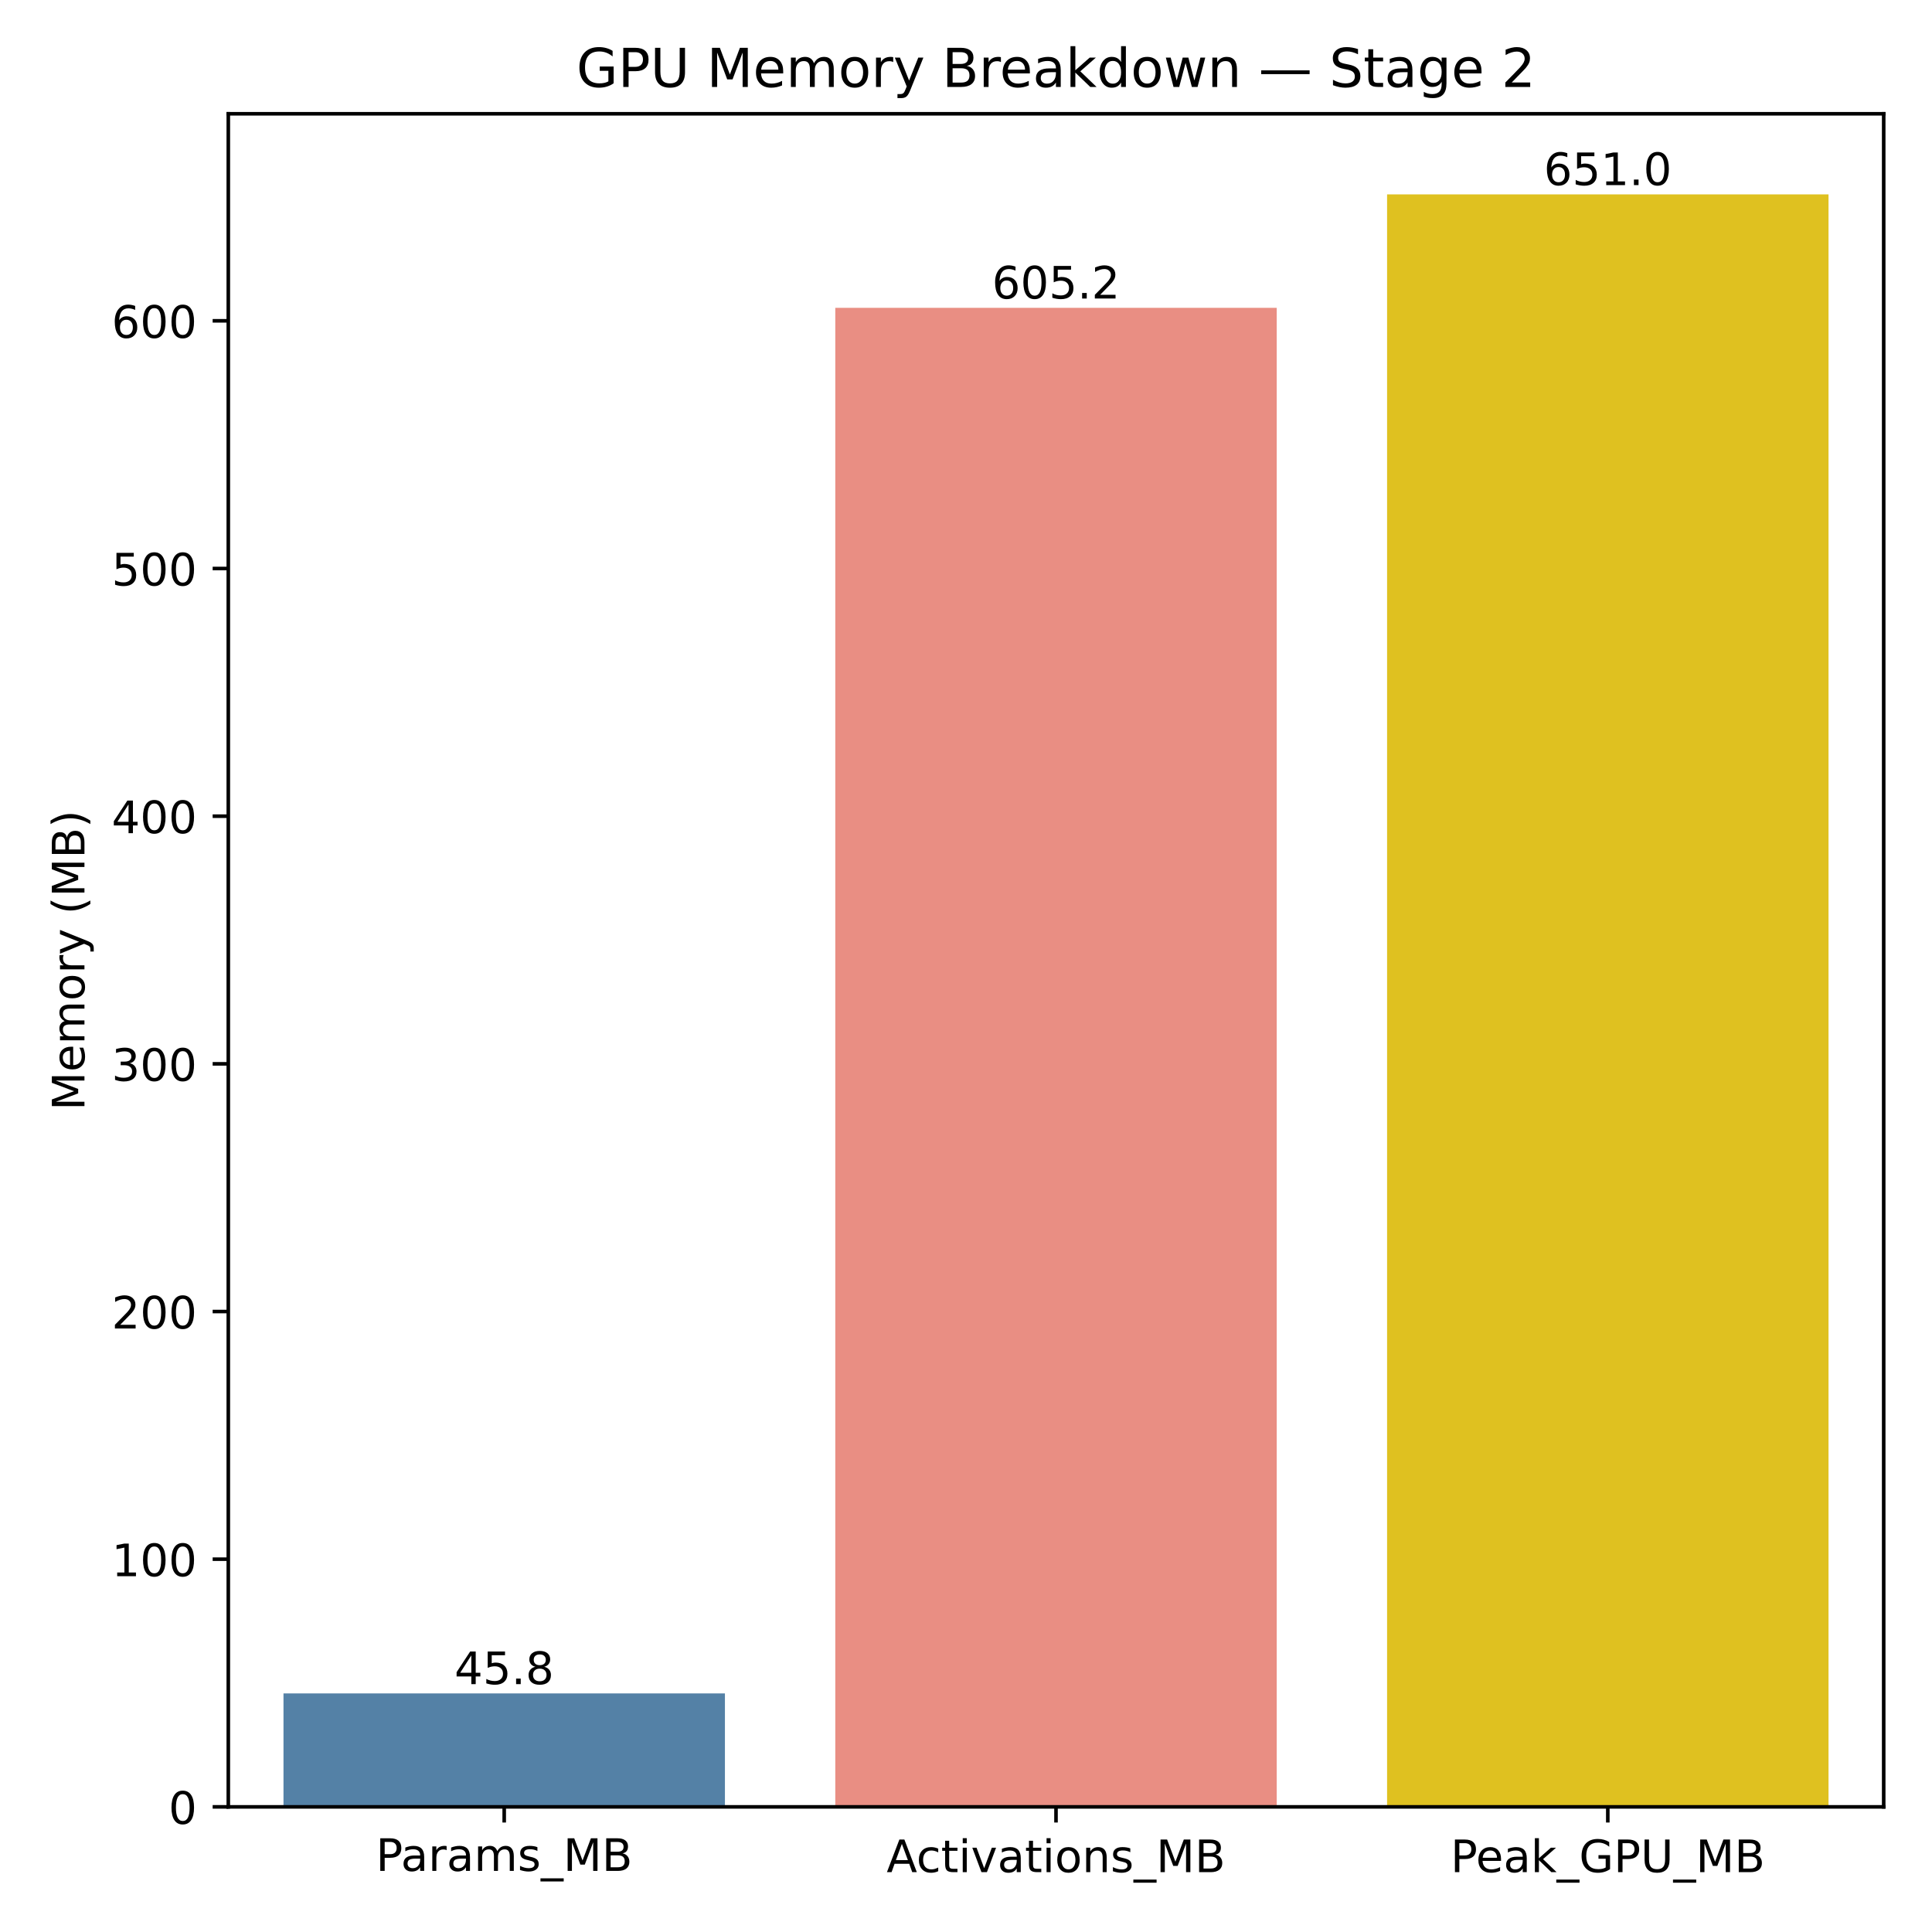
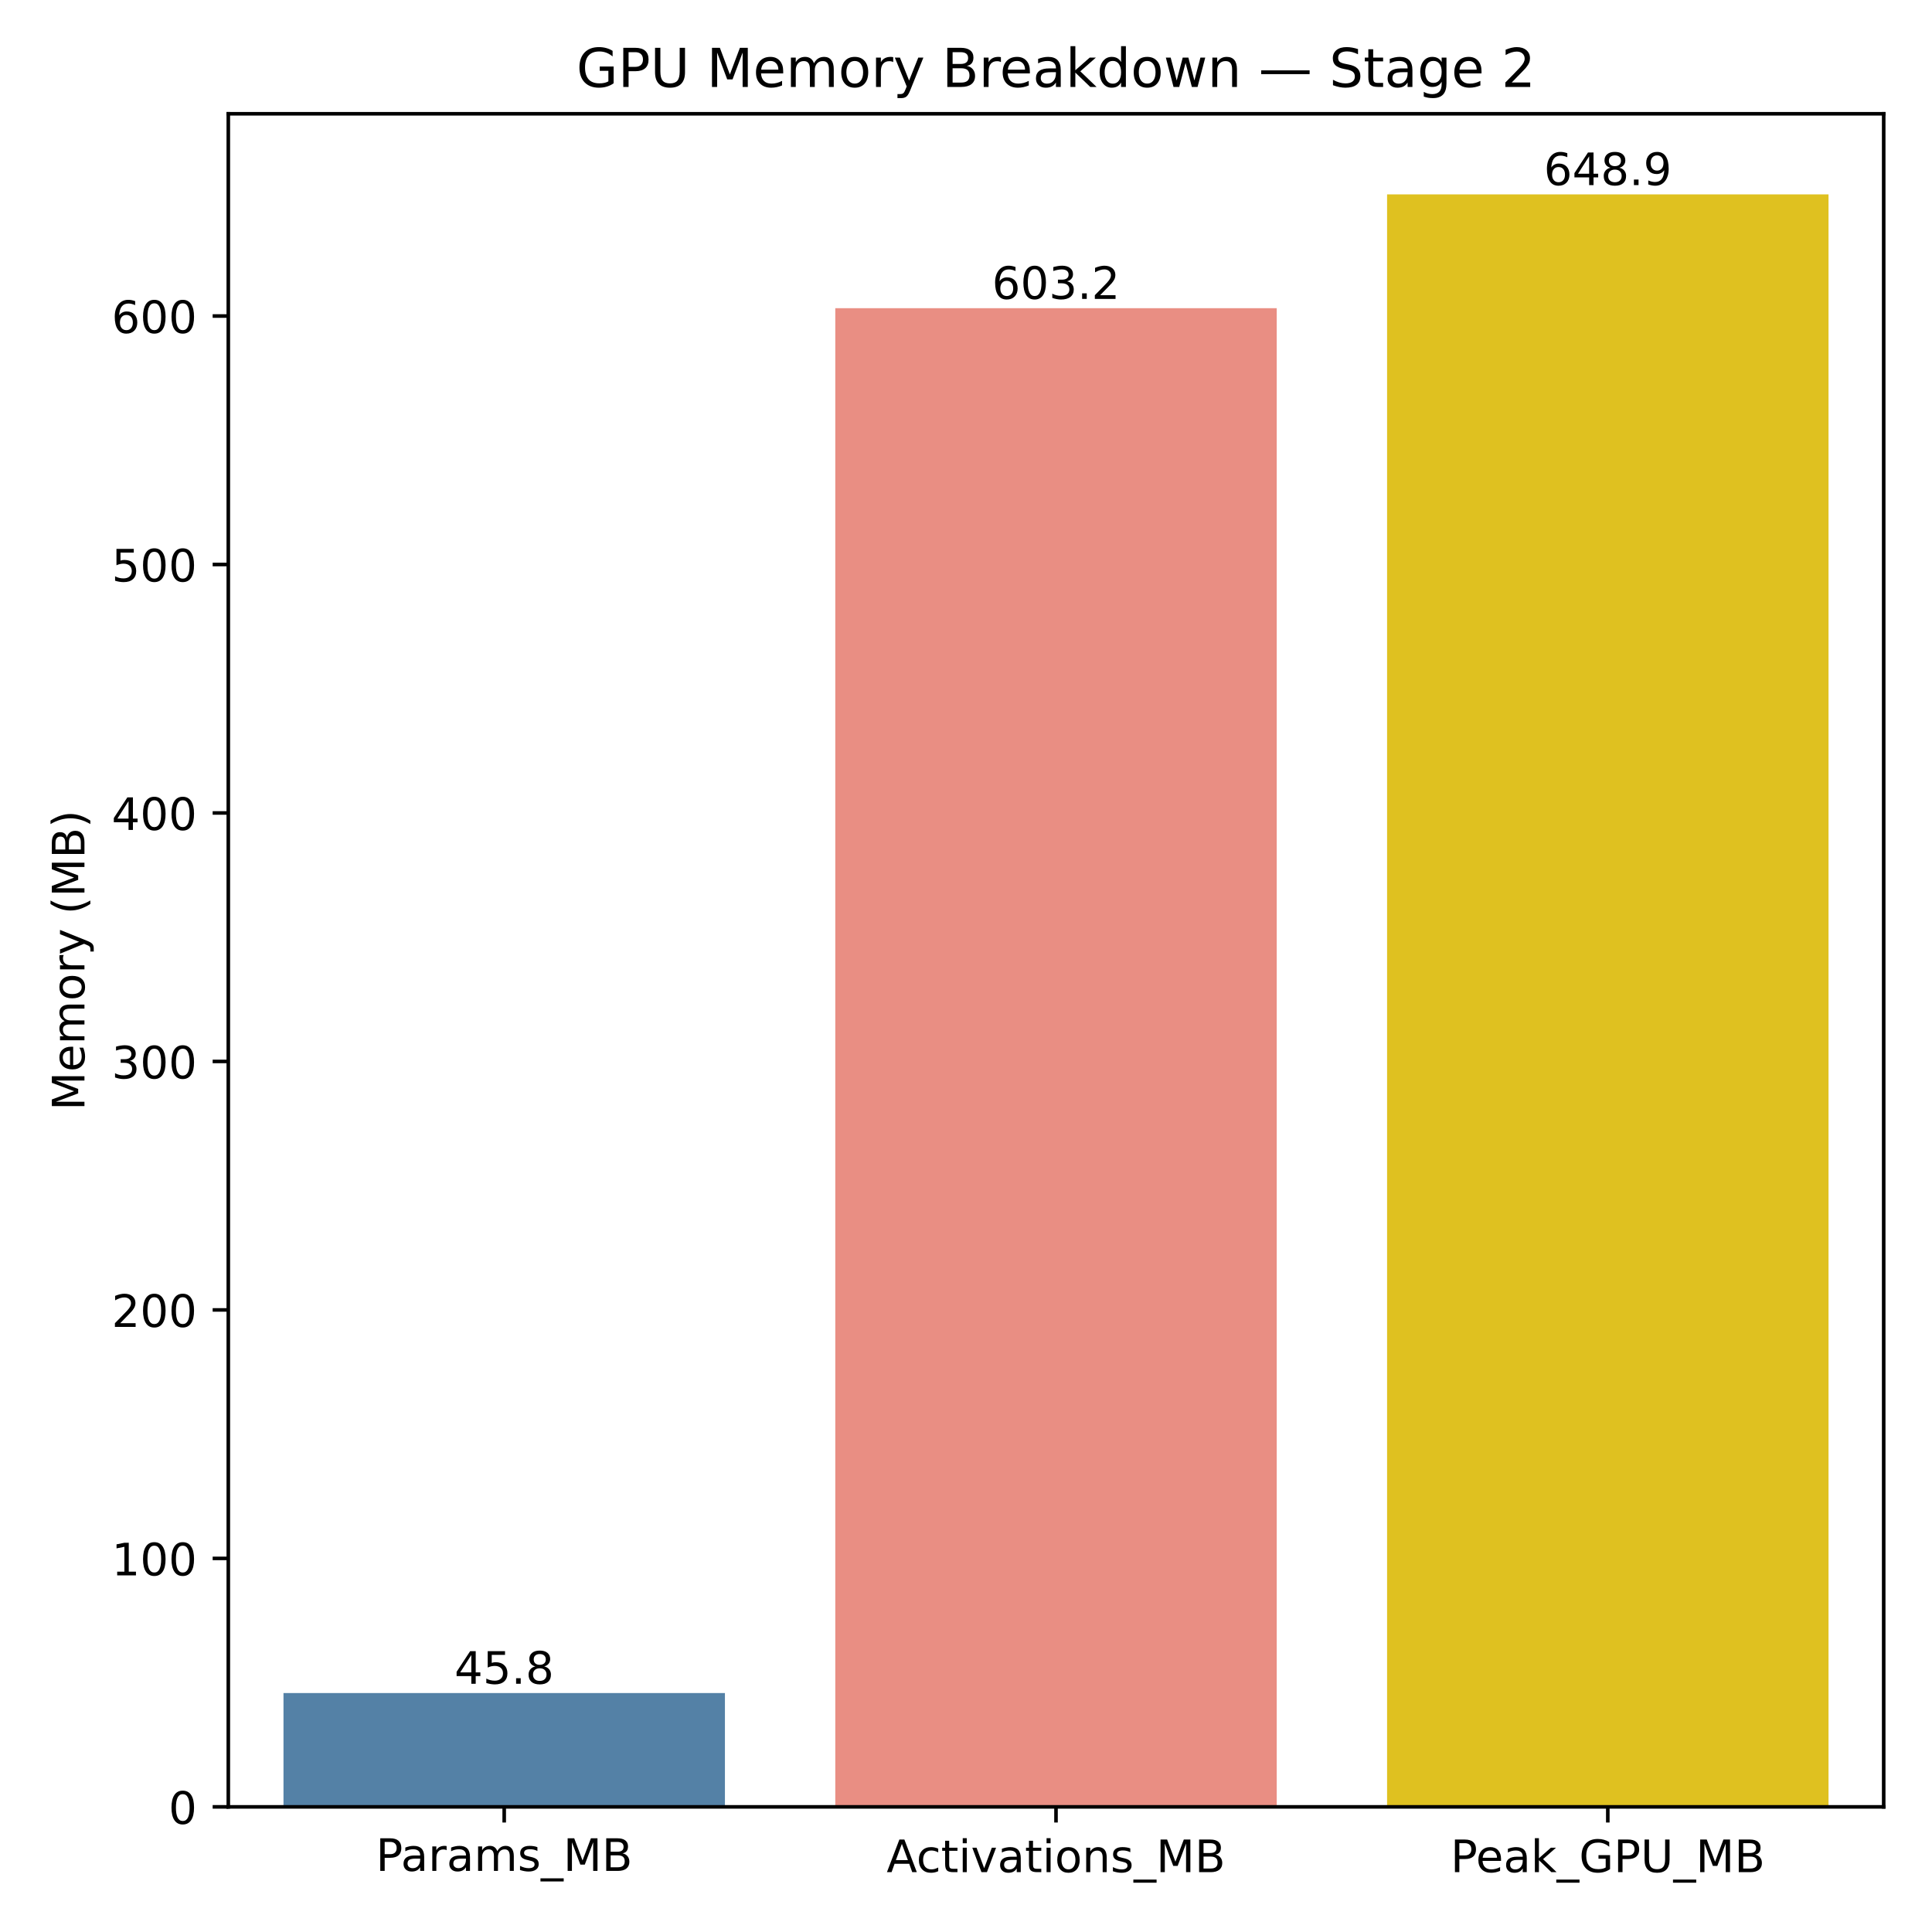
<svg xmlns="http://www.w3.org/2000/svg" xmlns:xlink="http://www.w3.org/1999/xlink" width="432pt" height="432pt" viewBox="0 0 432 432" version="1.1">
  <defs>
    <style type="text/css">*{stroke-linejoin: round; stroke-linecap: butt}</style>
  </defs>
  <g id="figure_1">
    <g id="patch_1">
      <path d="M 0 432  L 432 432  L 432 0  L 0 0  z " style="fill: #ffffff" />
    </g>
    <g id="axes_1">
      <g id="patch_2">
        <path d="M 51.05 404.019  L 421.2 404.019  L 421.2 25.44  L 51.05 25.44  z " style="fill: #ffffff" />
      </g>
      <g id="patch_3">
-         <path d="M 63.388 404.019  L 162.095 404.019  L 162.095 378.655  L 63.388 378.655  z " clip-path="url(#pc9f9c67712)" style="fill: #5481a6" />
+         <path d="M 63.388 404.019  L 162.095 404.019  L 162.095 378.573  L 63.388 378.573  z " clip-path="url(#p7410335907)" style="fill: #5481a6" />
      </g>
      <g id="patch_4">
-         <path d="M 186.772 404.019  L 285.478 404.019  L 285.478 68.831  L 186.772 68.831  z " clip-path="url(#pc9f9c67712)" style="fill: #e98e83" />
+         <path d="M 186.772 404.019  L 285.478 404.019  L 285.478 68.913  L 186.772 68.913  z " clip-path="url(#p7410335907)" style="fill: #e98e83" />
      </g>
      <g id="patch_5">
-         <path d="M 310.155 404.019  L 408.862 404.019  L 408.862 43.468  L 310.155 43.468  z " clip-path="url(#pc9f9c67712)" style="fill: #dfc120" />
+         <path d="M 310.155 404.019  L 408.862 404.019  L 408.862 43.468  L 310.155 43.468  z " clip-path="url(#p7410335907)" style="fill: #dfc120" />
      </g>
      <g id="matplotlib.axis_1">
        <g id="xtick_1">
          <g id="line2d_1">
            <defs>
-               <path id="m70bfaee4b7" d="M 0 0  L 0 3.5  " style="stroke: #000000; stroke-width: 0.8" />
+               <path id="md3dfa73ebb" d="M 0 0  L 0 3.5  " style="stroke: #000000; stroke-width: 0.8" />
            </defs>
            <g>
-               <use xlink:href="#m70bfaee4b7" x="112.742" y="404.019" style="stroke: #000000; stroke-width: 0.8" />
+               <use xlink:href="#md3dfa73ebb" x="112.742" y="404.019" style="stroke: #000000; stroke-width: 0.8" />
            </g>
          </g>
          <g id="text_1">
            <g transform="translate(84.0487 418.3391) scale(0.1 -0.1)">
              <defs>
                <path id="DejaVuSans-50" d="M 1259 4147  L 1259 2394  L 2053 2394  Q 2494 2394 2734 2622  Q 2975 2850 2975 3272  Q 2975 3691 2734 3919  Q 2494 4147 2053 4147  L 1259 4147  z M 628 4666  L 2053 4666  Q 2838 4666 3239 4311  Q 3641 3956 3641 3272  Q 3641 2581 3239 2228  Q 2838 1875 2053 1875  L 1259 1875  L 1259 0  L 628 0  L 628 4666  z " transform="scale(0.015625)" />
                <path id="DejaVuSans-61" d="M 2194 1759  Q 1497 1759 1228 1600  Q 959 1441 959 1056  Q 959 750 1161 570  Q 1363 391 1709 391  Q 2188 391 2477 730  Q 2766 1069 2766 1631  L 2766 1759  L 2194 1759  z M 3341 1997  L 3341 0  L 2766 0  L 2766 531  Q 2569 213 2275 61  Q 1981 -91 1556 -91  Q 1019 -91 701 211  Q 384 513 384 1019  Q 384 1609 779 1909  Q 1175 2209 1959 2209  L 2766 2209  L 2766 2266  Q 2766 2663 2505 2880  Q 2244 3097 1772 3097  Q 1472 3097 1187 3025  Q 903 2953 641 2809  L 641 3341  Q 956 3463 1253 3523  Q 1550 3584 1831 3584  Q 2591 3584 2966 3190  Q 3341 2797 3341 1997  z " transform="scale(0.015625)" />
                <path id="DejaVuSans-72" d="M 2631 2963  Q 2534 3019 2420 3045  Q 2306 3072 2169 3072  Q 1681 3072 1420 2755  Q 1159 2438 1159 1844  L 1159 0  L 581 0  L 581 3500  L 1159 3500  L 1159 2956  Q 1341 3275 1631 3429  Q 1922 3584 2338 3584  Q 2397 3584 2469 3576  Q 2541 3569 2628 3553  L 2631 2963  z " transform="scale(0.015625)" />
                <path id="DejaVuSans-6d" d="M 3328 2828  Q 3544 3216 3844 3400  Q 4144 3584 4550 3584  Q 5097 3584 5394 3201  Q 5691 2819 5691 2113  L 5691 0  L 5113 0  L 5113 2094  Q 5113 2597 4934 2840  Q 4756 3084 4391 3084  Q 3944 3084 3684 2787  Q 3425 2491 3425 1978  L 3425 0  L 2847 0  L 2847 2094  Q 2847 2600 2669 2842  Q 2491 3084 2119 3084  Q 1678 3084 1418 2786  Q 1159 2488 1159 1978  L 1159 0  L 581 0  L 581 3500  L 1159 3500  L 1159 2956  Q 1356 3278 1631 3431  Q 1906 3584 2284 3584  Q 2666 3584 2933 3390  Q 3200 3197 3328 2828  z " transform="scale(0.015625)" />
                <path id="DejaVuSans-73" d="M 2834 3397  L 2834 2853  Q 2591 2978 2328 3040  Q 2066 3103 1784 3103  Q 1356 3103 1142 2972  Q 928 2841 928 2578  Q 928 2378 1081 2264  Q 1234 2150 1697 2047  L 1894 2003  Q 2506 1872 2764 1633  Q 3022 1394 3022 966  Q 3022 478 2636 193  Q 2250 -91 1575 -91  Q 1294 -91 989 -36  Q 684 19 347 128  L 347 722  Q 666 556 975 473  Q 1284 391 1588 391  Q 1994 391 2212 530  Q 2431 669 2431 922  Q 2431 1156 2273 1281  Q 2116 1406 1581 1522  L 1381 1569  Q 847 1681 609 1914  Q 372 2147 372 2553  Q 372 3047 722 3315  Q 1072 3584 1716 3584  Q 2034 3584 2315 3537  Q 2597 3491 2834 3397  z " transform="scale(0.015625)" />
                <path id="DejaVuSans-5f" d="M 3263 -1063  L 3263 -1509  L -63 -1509  L -63 -1063  L 3263 -1063  z " transform="scale(0.015625)" />
                <path id="DejaVuSans-4d" d="M 628 4666  L 1569 4666  L 2759 1491  L 3956 4666  L 4897 4666  L 4897 0  L 4281 0  L 4281 4097  L 3078 897  L 2444 897  L 1241 4097  L 1241 0  L 628 0  L 628 4666  z " transform="scale(0.015625)" />
                <path id="DejaVuSans-42" d="M 1259 2228  L 1259 519  L 2272 519  Q 2781 519 3026 730  Q 3272 941 3272 1375  Q 3272 1813 3026 2020  Q 2781 2228 2272 2228  L 1259 2228  z M 1259 4147  L 1259 2741  L 2194 2741  Q 2656 2741 2882 2914  Q 3109 3088 3109 3444  Q 3109 3797 2882 3972  Q 2656 4147 2194 4147  L 1259 4147  z M 628 4666  L 2241 4666  Q 2963 4666 3353 4366  Q 3744 4066 3744 3513  Q 3744 3084 3544 2831  Q 3344 2578 2956 2516  Q 3422 2416 3680 2098  Q 3938 1781 3938 1306  Q 3938 681 3513 340  Q 3088 0 2303 0  L 628 0  L 628 4666  z " transform="scale(0.015625)" />
              </defs>
              <use xlink:href="#DejaVuSans-50" />
              <use xlink:href="#DejaVuSans-61" transform="translate(55.80273 0)" />
              <use xlink:href="#DejaVuSans-72" transform="translate(117.082 0)" />
              <use xlink:href="#DejaVuSans-61" transform="translate(158.1953 0)" />
              <use xlink:href="#DejaVuSans-6d" transform="translate(219.4746 0)" />
              <use xlink:href="#DejaVuSans-73" transform="translate(316.8867 0)" />
              <use xlink:href="#DejaVuSans-5f" transform="translate(368.9863 0)" />
              <use xlink:href="#DejaVuSans-4d" transform="translate(418.9863 0)" />
              <use xlink:href="#DejaVuSans-42" transform="translate(505.2656 0)" />
            </g>
          </g>
        </g>
        <g id="xtick_2">
          <g id="line2d_2">
            <g>
-               <use xlink:href="#m70bfaee4b7" x="236.125" y="404.019" style="stroke: #000000; stroke-width: 0.8" />
+               <use xlink:href="#md3dfa73ebb" x="236.125" y="404.019" style="stroke: #000000; stroke-width: 0.8" />
            </g>
          </g>
          <g id="text_2">
            <g transform="translate(198.2438 418.6172) scale(0.1 -0.1)">
              <defs>
                <path id="DejaVuSans-41" d="M 2188 4044  L 1331 1722  L 3047 1722  L 2188 4044  z M 1831 4666  L 2547 4666  L 4325 0  L 3669 0  L 3244 1197  L 1141 1197  L 716 0  L 50 0  L 1831 4666  z " transform="scale(0.015625)" />
                <path id="DejaVuSans-63" d="M 3122 3366  L 3122 2828  Q 2878 2963 2633 3030  Q 2388 3097 2138 3097  Q 1578 3097 1268 2742  Q 959 2388 959 1747  Q 959 1106 1268 751  Q 1578 397 2138 397  Q 2388 397 2633 464  Q 2878 531 3122 666  L 3122 134  Q 2881 22 2623 -34  Q 2366 -91 2075 -91  Q 1284 -91 818 406  Q 353 903 353 1747  Q 353 2603 823 3093  Q 1294 3584 2113 3584  Q 2378 3584 2631 3529  Q 2884 3475 3122 3366  z " transform="scale(0.015625)" />
                <path id="DejaVuSans-74" d="M 1172 4494  L 1172 3500  L 2356 3500  L 2356 3053  L 1172 3053  L 1172 1153  Q 1172 725 1289 603  Q 1406 481 1766 481  L 2356 481  L 2356 0  L 1766 0  Q 1100 0 847 248  Q 594 497 594 1153  L 594 3053  L 172 3053  L 172 3500  L 594 3500  L 594 4494  L 1172 4494  z " transform="scale(0.015625)" />
                <path id="DejaVuSans-69" d="M 603 3500  L 1178 3500  L 1178 0  L 603 0  L 603 3500  z M 603 4863  L 1178 4863  L 1178 4134  L 603 4134  L 603 4863  z " transform="scale(0.015625)" />
                <path id="DejaVuSans-76" d="M 191 3500  L 800 3500  L 1894 563  L 2988 3500  L 3597 3500  L 2284 0  L 1503 0  L 191 3500  z " transform="scale(0.015625)" />
                <path id="DejaVuSans-6f" d="M 1959 3097  Q 1497 3097 1228 2736  Q 959 2375 959 1747  Q 959 1119 1226 758  Q 1494 397 1959 397  Q 2419 397 2687 759  Q 2956 1122 2956 1747  Q 2956 2369 2687 2733  Q 2419 3097 1959 3097  z M 1959 3584  Q 2709 3584 3137 3096  Q 3566 2609 3566 1747  Q 3566 888 3137 398  Q 2709 -91 1959 -91  Q 1206 -91 779 398  Q 353 888 353 1747  Q 353 2609 779 3096  Q 1206 3584 1959 3584  z " transform="scale(0.015625)" />
                <path id="DejaVuSans-6e" d="M 3513 2113  L 3513 0  L 2938 0  L 2938 2094  Q 2938 2591 2744 2837  Q 2550 3084 2163 3084  Q 1697 3084 1428 2787  Q 1159 2491 1159 1978  L 1159 0  L 581 0  L 581 3500  L 1159 3500  L 1159 2956  Q 1366 3272 1645 3428  Q 1925 3584 2291 3584  Q 2894 3584 3203 3211  Q 3513 2838 3513 2113  z " transform="scale(0.015625)" />
              </defs>
              <use xlink:href="#DejaVuSans-41" />
              <use xlink:href="#DejaVuSans-63" transform="translate(66.6582 0)" />
              <use xlink:href="#DejaVuSans-74" transform="translate(121.6387 0)" />
              <use xlink:href="#DejaVuSans-69" transform="translate(160.8477 0)" />
              <use xlink:href="#DejaVuSans-76" transform="translate(188.6309 0)" />
              <use xlink:href="#DejaVuSans-61" transform="translate(247.8105 0)" />
              <use xlink:href="#DejaVuSans-74" transform="translate(309.0898 0)" />
              <use xlink:href="#DejaVuSans-69" transform="translate(348.2988 0)" />
              <use xlink:href="#DejaVuSans-6f" transform="translate(376.082 0)" />
              <use xlink:href="#DejaVuSans-6e" transform="translate(437.2637 0)" />
              <use xlink:href="#DejaVuSans-73" transform="translate(500.6426 0)" />
              <use xlink:href="#DejaVuSans-5f" transform="translate(552.7422 0)" />
              <use xlink:href="#DejaVuSans-4d" transform="translate(602.7422 0)" />
              <use xlink:href="#DejaVuSans-42" transform="translate(689.0215 0)" />
            </g>
          </g>
        </g>
        <g id="xtick_3">
          <g id="line2d_3">
            <g>
-               <use xlink:href="#m70bfaee4b7" x="359.508" y="404.019" style="stroke: #000000; stroke-width: 0.8" />
+               <use xlink:href="#md3dfa73ebb" x="359.508" y="404.019" style="stroke: #000000; stroke-width: 0.8" />
            </g>
          </g>
          <g id="text_3">
            <g transform="translate(324.3458 418.6172) scale(0.1 -0.1)">
              <defs>
                <path id="DejaVuSans-65" d="M 3597 1894  L 3597 1613  L 953 1613  Q 991 1019 1311 708  Q 1631 397 2203 397  Q 2534 397 2845 478  Q 3156 559 3463 722  L 3463 178  Q 3153 47 2828 -22  Q 2503 -91 2169 -91  Q 1331 -91 842 396  Q 353 884 353 1716  Q 353 2575 817 3079  Q 1281 3584 2069 3584  Q 2775 3584 3186 3129  Q 3597 2675 3597 1894  z M 3022 2063  Q 3016 2534 2758 2815  Q 2500 3097 2075 3097  Q 1594 3097 1305 2825  Q 1016 2553 972 2059  L 3022 2063  z " transform="scale(0.015625)" />
                <path id="DejaVuSans-6b" d="M 581 4863  L 1159 4863  L 1159 1991  L 2875 3500  L 3609 3500  L 1753 1863  L 3688 0  L 2938 0  L 1159 1709  L 1159 0  L 581 0  L 581 4863  z " transform="scale(0.015625)" />
                <path id="DejaVuSans-47" d="M 3809 666  L 3809 1919  L 2778 1919  L 2778 2438  L 4434 2438  L 4434 434  Q 4069 175 3628 42  Q 3188 -91 2688 -91  Q 1594 -91 976 548  Q 359 1188 359 2328  Q 359 3472 976 4111  Q 1594 4750 2688 4750  Q 3144 4750 3555 4637  Q 3966 4525 4313 4306  L 4313 3634  Q 3963 3931 3569 4081  Q 3175 4231 2741 4231  Q 1884 4231 1454 3753  Q 1025 3275 1025 2328  Q 1025 1384 1454 906  Q 1884 428 2741 428  Q 3075 428 3337 486  Q 3600 544 3809 666  z " transform="scale(0.015625)" />
                <path id="DejaVuSans-55" d="M 556 4666  L 1191 4666  L 1191 1831  Q 1191 1081 1462 751  Q 1734 422 2344 422  Q 2950 422 3222 751  Q 3494 1081 3494 1831  L 3494 4666  L 4128 4666  L 4128 1753  Q 4128 841 3676 375  Q 3225 -91 2344 -91  Q 1459 -91 1007 375  Q 556 841 556 1753  L 556 4666  z " transform="scale(0.015625)" />
              </defs>
              <use xlink:href="#DejaVuSans-50" />
              <use xlink:href="#DejaVuSans-65" transform="translate(56.67773 0)" />
              <use xlink:href="#DejaVuSans-61" transform="translate(118.2012 0)" />
              <use xlink:href="#DejaVuSans-6b" transform="translate(179.4805 0)" />
              <use xlink:href="#DejaVuSans-5f" transform="translate(237.3906 0)" />
              <use xlink:href="#DejaVuSans-47" transform="translate(287.3906 0)" />
              <use xlink:href="#DejaVuSans-50" transform="translate(364.8809 0)" />
              <use xlink:href="#DejaVuSans-55" transform="translate(425.1836 0)" />
              <use xlink:href="#DejaVuSans-5f" transform="translate(498.377 0)" />
              <use xlink:href="#DejaVuSans-4d" transform="translate(548.377 0)" />
              <use xlink:href="#DejaVuSans-42" transform="translate(634.6562 0)" />
            </g>
          </g>
        </g>
      </g>
      <g id="matplotlib.axis_2">
        <g id="ytick_1">
          <g id="line2d_4">
            <defs>
-               <path id="m2219668983" d="M 0 0  L -3.5 0  " style="stroke: #000000; stroke-width: 0.8" />
+               <path id="m2908a2c69a" d="M 0 0  L -3.5 0  " style="stroke: #000000; stroke-width: 0.8" />
            </defs>
            <g>
-               <use xlink:href="#m2219668983" x="51.05" y="404.019" style="stroke: #000000; stroke-width: 0.8" />
+               <use xlink:href="#m2908a2c69a" x="51.05" y="404.019" style="stroke: #000000; stroke-width: 0.8" />
            </g>
          </g>
          <g id="text_4">
            <g transform="translate(37.6875 407.818) scale(0.1 -0.1)">
              <defs>
                <path id="DejaVuSans-30" d="M 2034 4250  Q 1547 4250 1301 3770  Q 1056 3291 1056 2328  Q 1056 1369 1301 889  Q 1547 409 2034 409  Q 2525 409 2770 889  Q 3016 1369 3016 2328  Q 3016 3291 2770 3770  Q 2525 4250 2034 4250  z M 2034 4750  Q 2819 4750 3233 4129  Q 3647 3509 3647 2328  Q 3647 1150 3233 529  Q 2819 -91 2034 -91  Q 1250 -91 836 529  Q 422 1150 422 2328  Q 422 3509 836 4129  Q 1250 4750 2034 4750  z " transform="scale(0.015625)" />
              </defs>
              <use xlink:href="#DejaVuSans-30" />
            </g>
          </g>
        </g>
        <g id="ytick_2">
          <g id="line2d_5">
            <g>
-               <use xlink:href="#m2219668983" x="51.05" y="348.638" style="stroke: #000000; stroke-width: 0.8" />
+               <use xlink:href="#m2908a2c69a" x="51.05" y="348.46" style="stroke: #000000; stroke-width: 0.8" />
            </g>
          </g>
          <g id="text_5">
-             <g transform="translate(24.9625 352.4377) scale(0.1 -0.1)">
+             <g transform="translate(24.9625 352.2587) scale(0.1 -0.1)">
              <defs>
                <path id="DejaVuSans-31" d="M 794 531  L 1825 531  L 1825 4091  L 703 3866  L 703 4441  L 1819 4666  L 2450 4666  L 2450 531  L 3481 531  L 3481 0  L 794 0  L 794 531  z " transform="scale(0.015625)" />
              </defs>
              <use xlink:href="#DejaVuSans-31" />
              <use xlink:href="#DejaVuSans-30" transform="translate(63.62305 0)" />
              <use xlink:href="#DejaVuSans-30" transform="translate(127.2461 0)" />
            </g>
          </g>
        </g>
        <g id="ytick_3">
          <g id="line2d_6">
            <g>
-               <use xlink:href="#m2219668983" x="51.05" y="293.258" style="stroke: #000000; stroke-width: 0.8" />
+               <use xlink:href="#m2908a2c69a" x="51.05" y="292.9" style="stroke: #000000; stroke-width: 0.8" />
            </g>
          </g>
          <g id="text_6">
-             <g transform="translate(24.9625 297.0574) scale(0.1 -0.1)">
+             <g transform="translate(24.9625 296.6995) scale(0.1 -0.1)">
              <defs>
                <path id="DejaVuSans-32" d="M 1228 531  L 3431 531  L 3431 0  L 469 0  L 469 531  Q 828 903 1448 1529  Q 2069 2156 2228 2338  Q 2531 2678 2651 2914  Q 2772 3150 2772 3378  Q 2772 3750 2511 3984  Q 2250 4219 1831 4219  Q 1534 4219 1204 4116  Q 875 4013 500 3803  L 500 4441  Q 881 4594 1212 4672  Q 1544 4750 1819 4750  Q 2544 4750 2975 4387  Q 3406 4025 3406 3419  Q 3406 3131 3298 2873  Q 3191 2616 2906 2266  Q 2828 2175 2409 1742  Q 1991 1309 1228 531  z " transform="scale(0.015625)" />
              </defs>
              <use xlink:href="#DejaVuSans-32" />
              <use xlink:href="#DejaVuSans-30" transform="translate(63.62305 0)" />
              <use xlink:href="#DejaVuSans-30" transform="translate(127.2461 0)" />
            </g>
          </g>
        </g>
        <g id="ytick_4">
          <g id="line2d_7">
            <g>
-               <use xlink:href="#m2219668983" x="51.05" y="237.878" style="stroke: #000000; stroke-width: 0.8" />
+               <use xlink:href="#m2908a2c69a" x="51.05" y="237.341" style="stroke: #000000; stroke-width: 0.8" />
            </g>
          </g>
          <g id="text_7">
-             <g transform="translate(24.9625 241.6772) scale(0.1 -0.1)">
+             <g transform="translate(24.9625 241.1403) scale(0.1 -0.1)">
              <defs>
                <path id="DejaVuSans-33" d="M 2597 2516  Q 3050 2419 3304 2112  Q 3559 1806 3559 1356  Q 3559 666 3084 287  Q 2609 -91 1734 -91  Q 1441 -91 1130 -33  Q 819 25 488 141  L 488 750  Q 750 597 1062 519  Q 1375 441 1716 441  Q 2309 441 2620 675  Q 2931 909 2931 1356  Q 2931 1769 2642 2001  Q 2353 2234 1838 2234  L 1294 2234  L 1294 2753  L 1863 2753  Q 2328 2753 2575 2939  Q 2822 3125 2822 3475  Q 2822 3834 2567 4026  Q 2313 4219 1838 4219  Q 1578 4219 1281 4162  Q 984 4106 628 3988  L 628 4550  Q 988 4650 1302 4700  Q 1616 4750 1894 4750  Q 2613 4750 3031 4423  Q 3450 4097 3450 3541  Q 3450 3153 3228 2886  Q 3006 2619 2597 2516  z " transform="scale(0.015625)" />
              </defs>
              <use xlink:href="#DejaVuSans-33" />
              <use xlink:href="#DejaVuSans-30" transform="translate(63.62305 0)" />
              <use xlink:href="#DejaVuSans-30" transform="translate(127.2461 0)" />
            </g>
          </g>
        </g>
        <g id="ytick_5">
          <g id="line2d_8">
            <g>
-               <use xlink:href="#m2219668983" x="51.05" y="182.498" style="stroke: #000000; stroke-width: 0.8" />
+               <use xlink:href="#m2908a2c69a" x="51.05" y="181.782" style="stroke: #000000; stroke-width: 0.8" />
            </g>
          </g>
          <g id="text_8">
-             <g transform="translate(24.9625 186.2969) scale(0.1 -0.1)">
+             <g transform="translate(24.9625 185.5811) scale(0.1 -0.1)">
              <defs>
                <path id="DejaVuSans-34" d="M 2419 4116  L 825 1625  L 2419 1625  L 2419 4116  z M 2253 4666  L 3047 4666  L 3047 1625  L 3713 1625  L 3713 1100  L 3047 1100  L 3047 0  L 2419 0  L 2419 1100  L 313 1100  L 313 1709  L 2253 4666  z " transform="scale(0.015625)" />
              </defs>
              <use xlink:href="#DejaVuSans-34" />
              <use xlink:href="#DejaVuSans-30" transform="translate(63.62305 0)" />
              <use xlink:href="#DejaVuSans-30" transform="translate(127.2461 0)" />
            </g>
          </g>
        </g>
        <g id="ytick_6">
          <g id="line2d_9">
            <g>
-               <use xlink:href="#m2219668983" x="51.05" y="127.117" style="stroke: #000000; stroke-width: 0.8" />
+               <use xlink:href="#m2908a2c69a" x="51.05" y="126.223" style="stroke: #000000; stroke-width: 0.8" />
            </g>
          </g>
          <g id="text_9">
-             <g transform="translate(24.9625 130.9167) scale(0.1 -0.1)">
+             <g transform="translate(24.9625 130.0218) scale(0.1 -0.1)">
              <defs>
                <path id="DejaVuSans-35" d="M 691 4666  L 3169 4666  L 3169 4134  L 1269 4134  L 1269 2991  Q 1406 3038 1543 3061  Q 1681 3084 1819 3084  Q 2600 3084 3056 2656  Q 3513 2228 3513 1497  Q 3513 744 3044 326  Q 2575 -91 1722 -91  Q 1428 -91 1123 -41  Q 819 9 494 109  L 494 744  Q 775 591 1075 516  Q 1375 441 1709 441  Q 2250 441 2565 725  Q 2881 1009 2881 1497  Q 2881 1984 2565 2268  Q 2250 2553 1709 2553  Q 1456 2553 1204 2497  Q 953 2441 691 2322  L 691 4666  z " transform="scale(0.015625)" />
              </defs>
              <use xlink:href="#DejaVuSans-35" />
              <use xlink:href="#DejaVuSans-30" transform="translate(63.62305 0)" />
              <use xlink:href="#DejaVuSans-30" transform="translate(127.2461 0)" />
            </g>
          </g>
        </g>
        <g id="ytick_7">
          <g id="line2d_10">
            <g>
-               <use xlink:href="#m2219668983" x="51.05" y="71.737" style="stroke: #000000; stroke-width: 0.8" />
+               <use xlink:href="#m2908a2c69a" x="51.05" y="70.663" style="stroke: #000000; stroke-width: 0.8" />
            </g>
          </g>
          <g id="text_10">
-             <g transform="translate(24.9625 75.53641) scale(0.1 -0.1)">
+             <g transform="translate(24.9625 74.4626) scale(0.1 -0.1)">
              <defs>
                <path id="DejaVuSans-36" d="M 2113 2584  Q 1688 2584 1439 2293  Q 1191 2003 1191 1497  Q 1191 994 1439 701  Q 1688 409 2113 409  Q 2538 409 2786 701  Q 3034 994 3034 1497  Q 3034 2003 2786 2293  Q 2538 2584 2113 2584  z M 3366 4563  L 3366 3988  Q 3128 4100 2886 4159  Q 2644 4219 2406 4219  Q 1781 4219 1451 3797  Q 1122 3375 1075 2522  Q 1259 2794 1537 2939  Q 1816 3084 2150 3084  Q 2853 3084 3261 2657  Q 3669 2231 3669 1497  Q 3669 778 3244 343  Q 2819 -91 2113 -91  Q 1303 -91 875 529  Q 447 1150 447 2328  Q 447 3434 972 4092  Q 1497 4750 2381 4750  Q 2619 4750 2861 4703  Q 3103 4656 3366 4563  z " transform="scale(0.015625)" />
              </defs>
              <use xlink:href="#DejaVuSans-36" />
              <use xlink:href="#DejaVuSans-30" transform="translate(63.62305 0)" />
              <use xlink:href="#DejaVuSans-30" transform="translate(127.2461 0)" />
            </g>
          </g>
        </g>
        <g id="text_11">
          <g transform="translate(18.88281 248.2997) rotate(-90) scale(0.1 -0.1)">
            <defs>
              <path id="DejaVuSans-79" d="M 2059 -325  Q 1816 -950 1584 -1140  Q 1353 -1331 966 -1331  L 506 -1331  L 506 -850  L 844 -850  Q 1081 -850 1212 -737  Q 1344 -625 1503 -206  L 1606 56  L 191 3500  L 800 3500  L 1894 763  L 2988 3500  L 3597 3500  L 2059 -325  z " transform="scale(0.015625)" />
              <path id="DejaVuSans-20" transform="scale(0.015625)" />
              <path id="DejaVuSans-28" d="M 1984 4856  Q 1566 4138 1362 3434  Q 1159 2731 1159 2009  Q 1159 1288 1364 580  Q 1569 -128 1984 -844  L 1484 -844  Q 1016 -109 783 600  Q 550 1309 550 2009  Q 550 2706 781 3412  Q 1013 4119 1484 4856  L 1984 4856  z " transform="scale(0.015625)" />
              <path id="DejaVuSans-29" d="M 513 4856  L 1013 4856  Q 1481 4119 1714 3412  Q 1947 2706 1947 2009  Q 1947 1309 1714 600  Q 1481 -109 1013 -844  L 513 -844  Q 928 -128 1133 580  Q 1338 1288 1338 2009  Q 1338 2731 1133 3434  Q 928 4138 513 4856  z " transform="scale(0.015625)" />
            </defs>
            <use xlink:href="#DejaVuSans-4d" />
            <use xlink:href="#DejaVuSans-65" transform="translate(86.2793 0)" />
            <use xlink:href="#DejaVuSans-6d" transform="translate(147.8027 0)" />
            <use xlink:href="#DejaVuSans-6f" transform="translate(245.2148 0)" />
            <use xlink:href="#DejaVuSans-72" transform="translate(306.3965 0)" />
            <use xlink:href="#DejaVuSans-79" transform="translate(347.5098 0)" />
            <use xlink:href="#DejaVuSans-20" transform="translate(406.6895 0)" />
            <use xlink:href="#DejaVuSans-28" transform="translate(438.4766 0)" />
            <use xlink:href="#DejaVuSans-4d" transform="translate(477.4902 0)" />
            <use xlink:href="#DejaVuSans-42" transform="translate(563.7695 0)" />
            <use xlink:href="#DejaVuSans-29" transform="translate(632.373 0)" />
          </g>
        </g>
      </g>
      <g id="line2d_11">
-         <path clip-path="url(#pc9f9c67712)" style="fill: none; stroke: #424242; stroke-width: 2.25; stroke-linecap: square" />
+         <path clip-path="url(#p7410335907)" style="fill: none; stroke: #424242; stroke-width: 2.25; stroke-linecap: square" />
      </g>
      <g id="line2d_12">
-         <path clip-path="url(#pc9f9c67712)" style="fill: none; stroke: #424242; stroke-width: 2.25; stroke-linecap: square" />
+         <path clip-path="url(#p7410335907)" style="fill: none; stroke: #424242; stroke-width: 2.25; stroke-linecap: square" />
      </g>
      <g id="line2d_13">
-         <path clip-path="url(#pc9f9c67712)" style="fill: none; stroke: #424242; stroke-width: 2.25; stroke-linecap: square" />
+         <path clip-path="url(#p7410335907)" style="fill: none; stroke: #424242; stroke-width: 2.25; stroke-linecap: square" />
      </g>
      <g id="patch_6">
        <path d="M 51.05 404.019  L 51.05 25.44  " style="fill: none; stroke: #000000; stroke-width: 0.8; stroke-linejoin: miter; stroke-linecap: square" />
      </g>
      <g id="patch_7">
        <path d="M 421.2 404.019  L 421.2 25.44  " style="fill: none; stroke: #000000; stroke-width: 0.8; stroke-linejoin: miter; stroke-linecap: square" />
      </g>
      <g id="patch_8">
        <path d="M 51.05 404.019  L 421.2 404.019  " style="fill: none; stroke: #000000; stroke-width: 0.8; stroke-linejoin: miter; stroke-linecap: square" />
      </g>
      <g id="patch_9">
        <path d="M 51.05 25.44  L 421.2 25.44  " style="fill: none; stroke: #000000; stroke-width: 0.8; stroke-linejoin: miter; stroke-linecap: square" />
      </g>
      <g id="text_12">
-         <g transform="translate(101.6089 376.5753) scale(0.1 -0.1)">
+         <g transform="translate(101.6089 376.4934) scale(0.1 -0.1)">
          <defs>
            <path id="DejaVuSans-2e" d="M 684 794  L 1344 794  L 1344 0  L 684 0  L 684 794  z " transform="scale(0.015625)" />
            <path id="DejaVuSans-38" d="M 2034 2216  Q 1584 2216 1326 1975  Q 1069 1734 1069 1313  Q 1069 891 1326 650  Q 1584 409 2034 409  Q 2484 409 2743 651  Q 3003 894 3003 1313  Q 3003 1734 2745 1975  Q 2488 2216 2034 2216  z M 1403 2484  Q 997 2584 770 2862  Q 544 3141 544 3541  Q 544 4100 942 4425  Q 1341 4750 2034 4750  Q 2731 4750 3128 4425  Q 3525 4100 3525 3541  Q 3525 3141 3298 2862  Q 3072 2584 2669 2484  Q 3125 2378 3379 2068  Q 3634 1759 3634 1313  Q 3634 634 3220 271  Q 2806 -91 2034 -91  Q 1263 -91 848 271  Q 434 634 434 1313  Q 434 1759 690 2068  Q 947 2378 1403 2484  z M 1172 3481  Q 1172 3119 1398 2916  Q 1625 2713 2034 2713  Q 2441 2713 2670 2916  Q 2900 3119 2900 3481  Q 2900 3844 2670 4047  Q 2441 4250 2034 4250  Q 1625 4250 1398 4047  Q 1172 3844 1172 3481  z " transform="scale(0.015625)" />
          </defs>
          <use xlink:href="#DejaVuSans-34" />
          <use xlink:href="#DejaVuSans-35" transform="translate(63.62305 0)" />
          <use xlink:href="#DejaVuSans-2e" transform="translate(127.2461 0)" />
          <use xlink:href="#DejaVuSans-38" transform="translate(159.0332 0)" />
        </g>
      </g>
      <g id="text_13">
-         <g transform="translate(221.8109 66.75161) scale(0.1 -0.1)">
+         <g transform="translate(221.8109 66.83358) scale(0.1 -0.1)">
          <use xlink:href="#DejaVuSans-36" />
          <use xlink:href="#DejaVuSans-30" transform="translate(63.62305 0)" />
-           <use xlink:href="#DejaVuSans-35" transform="translate(127.2461 0)" />
+           <use xlink:href="#DejaVuSans-33" transform="translate(127.2461 0)" />
          <use xlink:href="#DejaVuSans-2e" transform="translate(190.8691 0)" />
          <use xlink:href="#DejaVuSans-32" transform="translate(222.6562 0)" />
        </g>
      </g>
      <g id="text_14">
        <g transform="translate(345.1943 41.38787) scale(0.1 -0.1)">
+           <defs>
+             <path id="DejaVuSans-39" d="M 703 97  L 703 672  Q 941 559 1184 500  Q 1428 441 1663 441  Q 2288 441 2617 861  Q 2947 1281 2994 2138  Q 2813 1869 2534 1725  Q 2256 1581 1919 1581  Q 1219 1581 811 2004  Q 403 2428 403 3163  Q 403 3881 828 4315  Q 1253 4750 1959 4750  Q 2769 4750 3195 4129  Q 3622 3509 3622 2328  Q 3622 1225 3098 567  Q 2575 -91 1691 -91  Q 1453 -91 1209 -44  Q 966 3 703 97  z M 1959 2075  Q 2384 2075 2632 2365  Q 2881 2656 2881 3163  Q 2881 3666 2632 3958  Q 2384 4250 1959 4250  Q 1534 4250 1286 3958  Q 1038 3666 1038 3163  Q 1038 2656 1286 2365  Q 1534 2075 1959 2075  z " transform="scale(0.015625)" />
+           </defs>
          <use xlink:href="#DejaVuSans-36" />
-           <use xlink:href="#DejaVuSans-35" transform="translate(63.62305 0)" />
-           <use xlink:href="#DejaVuSans-31" transform="translate(127.2461 0)" />
+           <use xlink:href="#DejaVuSans-34" transform="translate(63.62305 0)" />
+           <use xlink:href="#DejaVuSans-38" transform="translate(127.2461 0)" />
          <use xlink:href="#DejaVuSans-2e" transform="translate(190.8691 0)" />
-           <use xlink:href="#DejaVuSans-30" transform="translate(222.6562 0)" />
+           <use xlink:href="#DejaVuSans-39" transform="translate(222.6562 0)" />
        </g>
      </g>
      <g id="text_15">
        <g transform="translate(128.8928 19.44) scale(0.12 -0.12)">
          <defs>
            <path id="DejaVuSans-64" d="M 2906 2969  L 2906 4863  L 3481 4863  L 3481 0  L 2906 0  L 2906 525  Q 2725 213 2448 61  Q 2172 -91 1784 -91  Q 1150 -91 751 415  Q 353 922 353 1747  Q 353 2572 751 3078  Q 1150 3584 1784 3584  Q 2172 3584 2448 3432  Q 2725 3281 2906 2969  z M 947 1747  Q 947 1113 1208 752  Q 1469 391 1925 391  Q 2381 391 2643 752  Q 2906 1113 2906 1747  Q 2906 2381 2643 2742  Q 2381 3103 1925 3103  Q 1469 3103 1208 2742  Q 947 2381 947 1747  z " transform="scale(0.015625)" />
            <path id="DejaVuSans-77" d="M 269 3500  L 844 3500  L 1563 769  L 2278 3500  L 2956 3500  L 3675 769  L 4391 3500  L 4966 3500  L 4050 0  L 3372 0  L 2619 2869  L 1863 0  L 1184 0  L 269 3500  z " transform="scale(0.015625)" />
            <path id="DejaVuSans-2014" d="M 313 1978  L 6088 1978  L 6088 1528  L 313 1528  L 313 1978  z " transform="scale(0.015625)" />
            <path id="DejaVuSans-53" d="M 3425 4513  L 3425 3897  Q 3066 4069 2747 4153  Q 2428 4238 2131 4238  Q 1616 4238 1336 4038  Q 1056 3838 1056 3469  Q 1056 3159 1242 3001  Q 1428 2844 1947 2747  L 2328 2669  Q 3034 2534 3370 2195  Q 3706 1856 3706 1288  Q 3706 609 3251 259  Q 2797 -91 1919 -91  Q 1588 -91 1214 -16  Q 841 59 441 206  L 441 856  Q 825 641 1194 531  Q 1563 422 1919 422  Q 2459 422 2753 634  Q 3047 847 3047 1241  Q 3047 1584 2836 1778  Q 2625 1972 2144 2069  L 1759 2144  Q 1053 2284 737 2584  Q 422 2884 422 3419  Q 422 4038 858 4394  Q 1294 4750 2059 4750  Q 2388 4750 2728 4690  Q 3069 4631 3425 4513  z " transform="scale(0.015625)" />
            <path id="DejaVuSans-67" d="M 2906 1791  Q 2906 2416 2648 2759  Q 2391 3103 1925 3103  Q 1463 3103 1205 2759  Q 947 2416 947 1791  Q 947 1169 1205 825  Q 1463 481 1925 481  Q 2391 481 2648 825  Q 2906 1169 2906 1791  z M 3481 434  Q 3481 -459 3084 -895  Q 2688 -1331 1869 -1331  Q 1566 -1331 1297 -1286  Q 1028 -1241 775 -1147  L 775 -588  Q 1028 -725 1275 -790  Q 1522 -856 1778 -856  Q 2344 -856 2625 -561  Q 2906 -266 2906 331  L 2906 616  Q 2728 306 2450 153  Q 2172 0 1784 0  Q 1141 0 747 490  Q 353 981 353 1791  Q 353 2603 747 3093  Q 1141 3584 1784 3584  Q 2172 3584 2450 3431  Q 2728 3278 2906 2969  L 2906 3500  L 3481 3500  L 3481 434  z " transform="scale(0.015625)" />
          </defs>
          <use xlink:href="#DejaVuSans-47" />
          <use xlink:href="#DejaVuSans-50" transform="translate(77.49023 0)" />
          <use xlink:href="#DejaVuSans-55" transform="translate(137.793 0)" />
          <use xlink:href="#DejaVuSans-20" transform="translate(210.9863 0)" />
          <use xlink:href="#DejaVuSans-4d" transform="translate(242.7734 0)" />
          <use xlink:href="#DejaVuSans-65" transform="translate(329.0527 0)" />
          <use xlink:href="#DejaVuSans-6d" transform="translate(390.5762 0)" />
          <use xlink:href="#DejaVuSans-6f" transform="translate(487.9883 0)" />
          <use xlink:href="#DejaVuSans-72" transform="translate(549.1699 0)" />
          <use xlink:href="#DejaVuSans-79" transform="translate(590.2832 0)" />
          <use xlink:href="#DejaVuSans-20" transform="translate(649.4629 0)" />
          <use xlink:href="#DejaVuSans-42" transform="translate(681.25 0)" />
          <use xlink:href="#DejaVuSans-72" transform="translate(749.8535 0)" />
          <use xlink:href="#DejaVuSans-65" transform="translate(788.7168 0)" />
          <use xlink:href="#DejaVuSans-61" transform="translate(850.2402 0)" />
          <use xlink:href="#DejaVuSans-6b" transform="translate(911.5195 0)" />
          <use xlink:href="#DejaVuSans-64" transform="translate(969.4297 0)" />
          <use xlink:href="#DejaVuSans-6f" transform="translate(1032.906 0)" />
          <use xlink:href="#DejaVuSans-77" transform="translate(1094.088 0)" />
          <use xlink:href="#DejaVuSans-6e" transform="translate(1175.875 0)" />
          <use xlink:href="#DejaVuSans-20" transform="translate(1239.254 0)" />
          <use xlink:href="#DejaVuSans-2014" transform="translate(1271.041 0)" />
          <use xlink:href="#DejaVuSans-20" transform="translate(1371.041 0)" />
          <use xlink:href="#DejaVuSans-53" transform="translate(1402.828 0)" />
          <use xlink:href="#DejaVuSans-74" transform="translate(1466.305 0)" />
          <use xlink:href="#DejaVuSans-61" transform="translate(1505.514 0)" />
          <use xlink:href="#DejaVuSans-67" transform="translate(1566.793 0)" />
          <use xlink:href="#DejaVuSans-65" transform="translate(1630.27 0)" />
          <use xlink:href="#DejaVuSans-20" transform="translate(1691.793 0)" />
          <use xlink:href="#DejaVuSans-32" transform="translate(1723.58 0)" />
        </g>
      </g>
    </g>
  </g>
  <defs>
-     <clipPath id="pc9f9c67712">
+     <clipPath id="p7410335907">
      <rect x="51.05" y="25.44" width="370.15" height="378.579" />
    </clipPath>
  </defs>
</svg>
